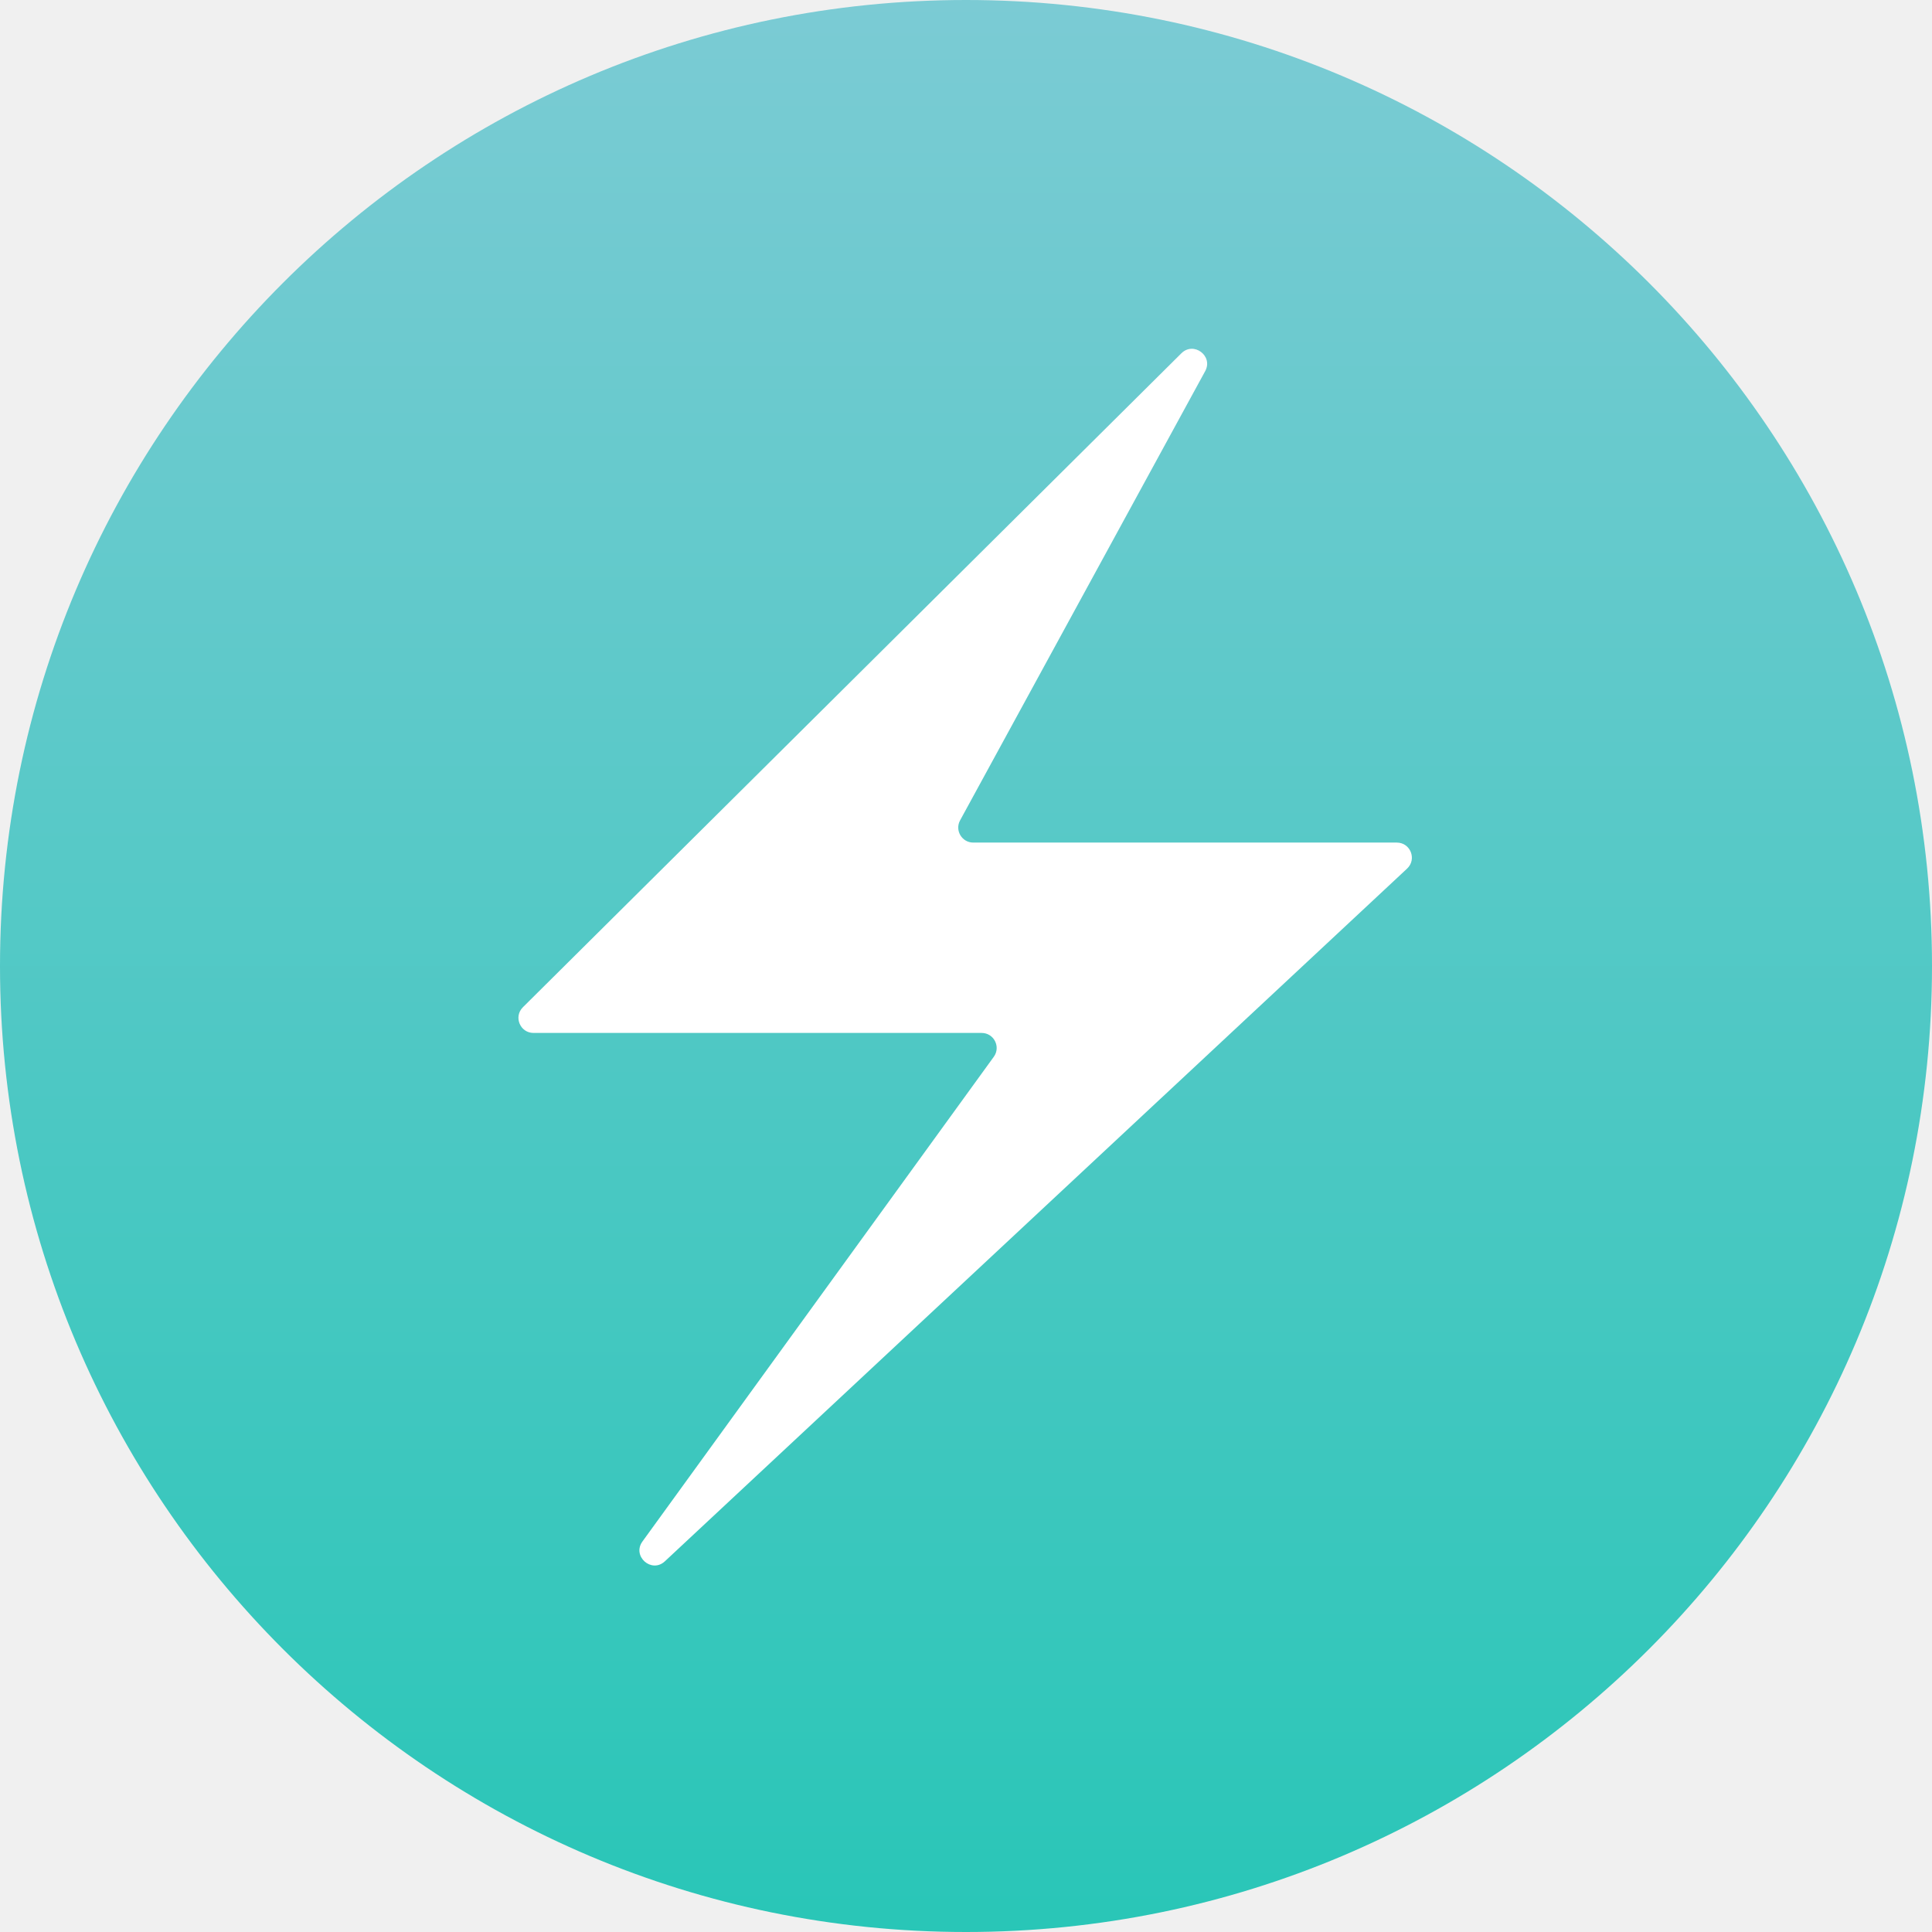
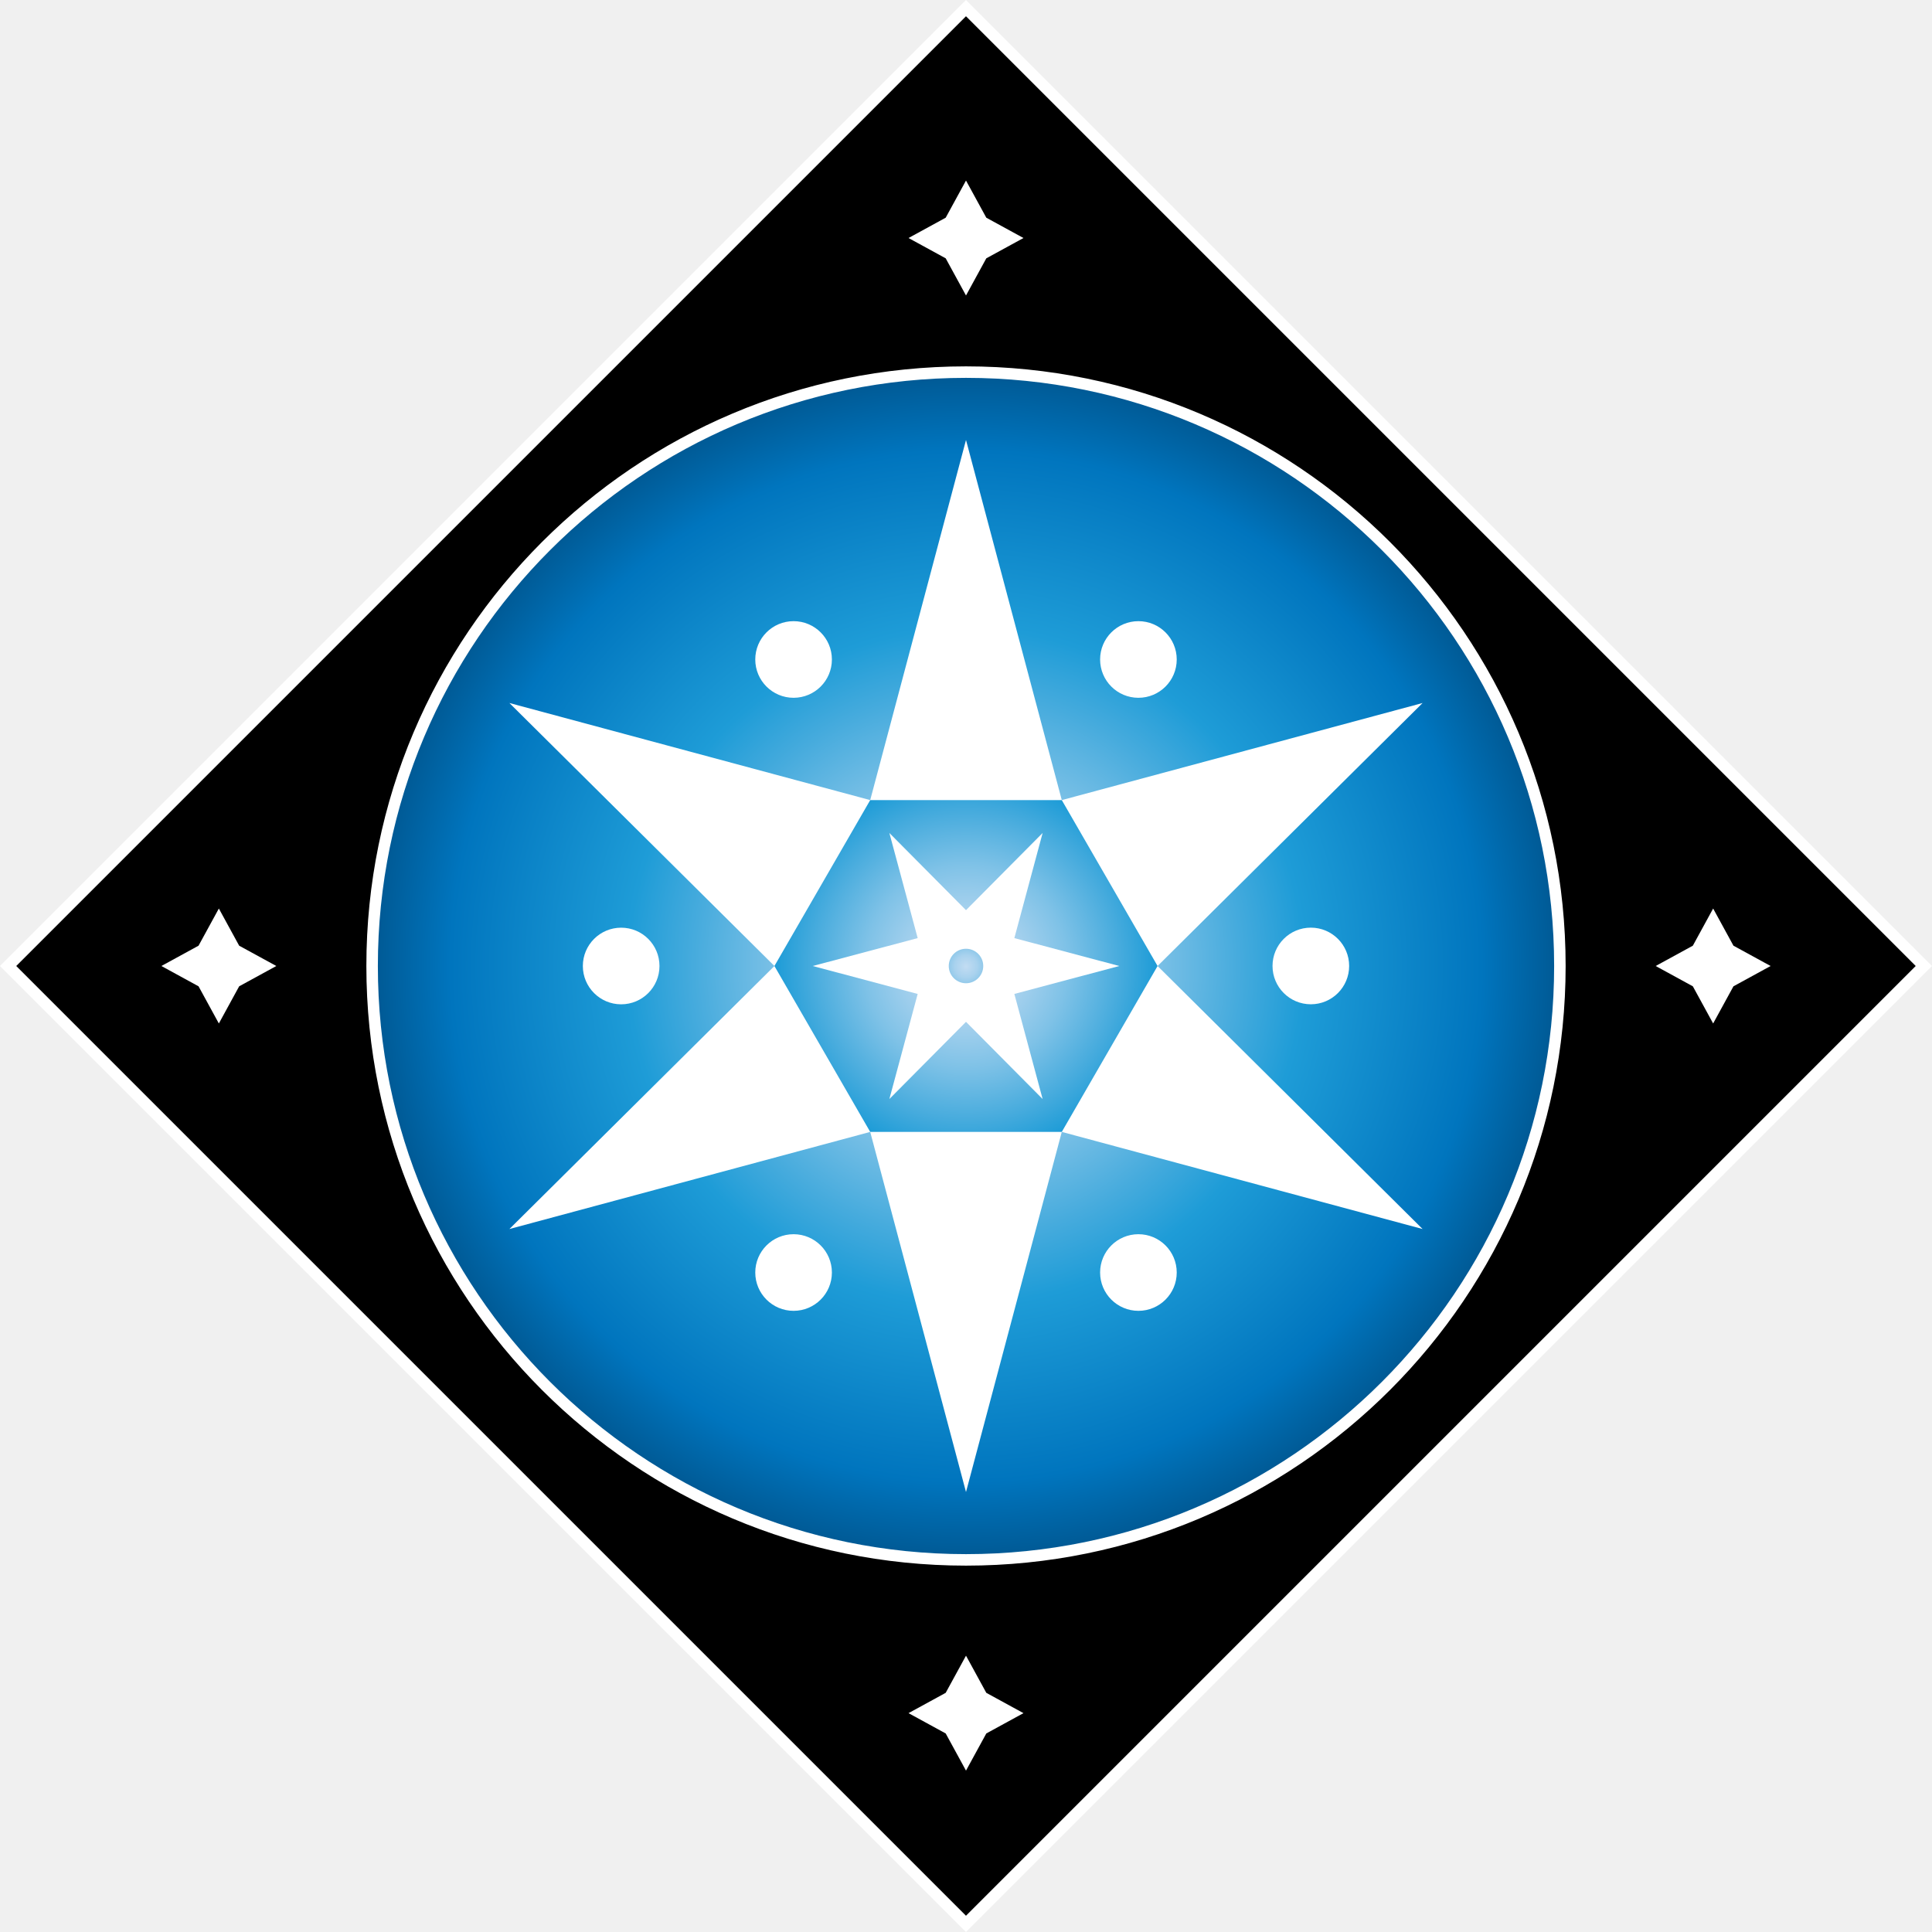
- <svg xmlns="http://www.w3.org/2000/svg" width="582" height="582" viewBox="0 0 582 582" fill="none">
-   <rect width="582" height="582" rx="291" fill="url(#paint0_linear)" />
-   <path d="M157.521 303.421L355.881 106.426C359.587 102.746 365.55 107.225 363.049 111.809L289.22 247.123C287.573 250.141 289.758 253.821 293.196 253.821H420.782C424.892 253.821 426.877 258.857 423.872 261.661L200.293 470.326C196.284 474.067 190.317 468.796 193.536 464.356L299.373 318.351C301.543 315.357 299.404 311.164 295.706 311.164H160.713C156.67 311.164 154.653 306.27 157.521 303.421Z" fill="white" />
+ <svg xmlns="http://www.w3.org/2000/svg" id="emblem" viewBox="0 0 504.24 504.24">
  <defs>
-     <linearGradient id="paint0_linear" x1="291" y1="0" x2="291" y2="582" gradientUnits="userSpaceOnUse">
-       <stop stop-color="#7BCBD4" />
-       <stop offset="1" stop-color="#29C6B7" />
-     </linearGradient>
+     <style>
+       .cls-1 {
+         fill: #fff;
+       }
+ 
+       .cls-2 {
+         fill: url(#Sfumatura_senza_nome_28);
+       }
+ 
+       .cls-2, .cls-3 {
+         stroke-width: 3px;
+       }
+ 
+       .cls-2, .cls-3, .cls-4 {
+         stroke: #fff;
+         stroke-miterlimit: 10;
+       }
+ 
+       .cls-4 {
+         fill: url(#Sfumatura_senza_nome_24);
+       }
+ 
+       .cls-5 {
+         fill: url(#Sfumatura_senza_nome_519);
+       }
+     </style>
+     <radialGradient id="Sfumatura_senza_nome_28" data-name="Sfumatura senza nome 28" cx="252.12" cy="252.12" fx="252.12" fy="252.12" r="154.67" gradientUnits="userSpaceOnUse">
+       <stop offset="0" stop-color="#cce0f4" />
+       <stop offset=".06" stop-color="#c2dcf2" />
+       <stop offset=".17" stop-color="#a9d2ee" />
+       <stop offset=".31" stop-color="#7fc2e7" />
+       <stop offset=".46" stop-color="#46abdd" />
+       <stop offset=".57" stop-color="#1e9cd7" />
+       <stop offset=".87" stop-color="#0075be" />
+       <stop offset=".99" stop-color="#005b97" />
+     </radialGradient>
+     <radialGradient id="Sfumatura_senza_nome_519" data-name="Sfumatura senza nome 519" cx="252.12" cy="252.12" fx="252.12" fy="252.12" r="155.34" gradientUnits="userSpaceOnUse">
+       <stop offset="0" stop-color="#cce0f4" />
+       <stop offset=".04" stop-color="#c2dcf2" />
+       <stop offset=".09" stop-color="#a9d2ee" />
+       <stop offset=".17" stop-color="#7fc2e7" />
+       <stop offset=".26" stop-color="#46abdd" />
+       <stop offset=".32" stop-color="#1e9cd7" />
+       <stop offset=".87" stop-color="#0075be" />
+       <stop offset=".99" stop-color="#005b97" />
+     </radialGradient>
+     <radialGradient id="Sfumatura_senza_nome_24" data-name="Sfumatura senza nome 24" cx="252.12" cy="252.12" fx="252.12" fy="252.12" r="291.73" gradientTransform="translate(0 .11)" gradientUnits="userSpaceOnUse">
+       <stop offset="0" stop-color="#cce0f4" />
+       <stop offset="0" stop-color="#c2dcf2" />
+       <stop offset=".01" stop-color="#a9d2ee" />
+       <stop offset=".02" stop-color="#7fc2e7" />
+       <stop offset=".03" stop-color="#46abdd" />
+       <stop offset=".04" stop-color="#1e9cd7" />
+       <stop offset=".87" stop-color="#0075be" />
+       <stop offset=".99" stop-color="#005b97" />
+     </radialGradient>
  </defs>
+   <rect id="Outer_Rim" data-name="Outer Rim" class="cls-3" x="75.34" y="75.34" width="353.55" height="353.55" transform="translate(-104.43 252.12) rotate(-45)" />
+   <circle id="Outer_Circle" data-name="Outer Circle" class="cls-2" cx="252.12" cy="252.12" r="155" />
+   <polygon id="Outer_Star" data-name="Outer Star" class="cls-1" points="252.12 114.83 277.12 208.82 371.29 183.48 302.12 252.12 371.29 320.77 277.12 295.42 252.12 389.41 227.12 295.42 132.95 320.77 202.12 252.12 132.95 183.48 227.12 208.82 252.12 114.83" />
+   <polygon id="Outer_Hexagon" data-name="Outer Hexagon" class="cls-5" points="277.12 208.82 227.12 208.82 202.12 252.12 227.12 295.42 277.12 295.42 302.12 252.12 277.12 208.82" />
+   <polygon id="Inner_Star" data-name="Inner Star" class="cls-1" points="212.12 252.12 239.51 244.84 232.12 217.4 252.12 237.55 272.12 217.4 264.74 244.84 292.12 252.12 264.74 259.41 272.12 286.84 252.12 266.69 232.12 286.84 239.51 259.41 212.12 252.12" />
+   <circle id="Center" class="cls-4" cx="252.12" cy="252.12" r="5" />
+   <g id="Stars">
+     <polygon id="Star_W" data-name="Star W" class="cls-1" points="57.12 237.12 62.42 246.82 72.12 252.12 62.42 257.42 57.12 267.12 51.82 257.42 42.12 252.12 51.82 246.82 57.12 237.12" />
+     <polygon id="Star_E" data-name="Star E" class="cls-1" points="447.12 237.12 452.42 246.82 462.12 252.12 452.42 257.42 447.12 267.12 441.82 257.42 432.12 252.12 441.82 246.82 447.12 237.12" />
+     <polygon id="Star_N" data-name="Star N" class="cls-1" points="252.12 47.12 257.42 56.82 267.12 62.12 257.42 67.42 252.12 77.12 246.82 67.42 237.12 62.12 246.82 56.82 252.12 47.12" />
+     <polygon id="Star_S" data-name="Star S" class="cls-1" points="252.12 432.12 257.42 441.82 267.12 447.12 257.42 452.42 252.12 462.12 246.82 452.42 237.12 447.12 246.82 441.82 252.12 432.12" />
+   </g>
+   <g id="Circles">
+     <circle id="Circle_W" data-name="Circle W" class="cls-1" cx="162.12" cy="252.12" r="10" />
+     <circle id="Cicle_E" data-name="Cicle E" class="cls-1" cx="342.12" cy="252.11" r="10" />
+     <circle id="Circle_NE" data-name="Circle NE" class="cls-1" cx="297.12" cy="172.12" r="10" />
+     <circle id="Circle_NW" data-name="Circle NW" class="cls-1" cx="207.12" cy="172.12" r="10" />
+     <circle id="Circle_SE" data-name="Circle SE" class="cls-1" cx="297.12" cy="332.12" r="10" />
+     <circle id="Circle_SW" data-name="Circle SW" class="cls-1" cx="207.12" cy="332.12" r="10" />
+   </g>
</svg>
